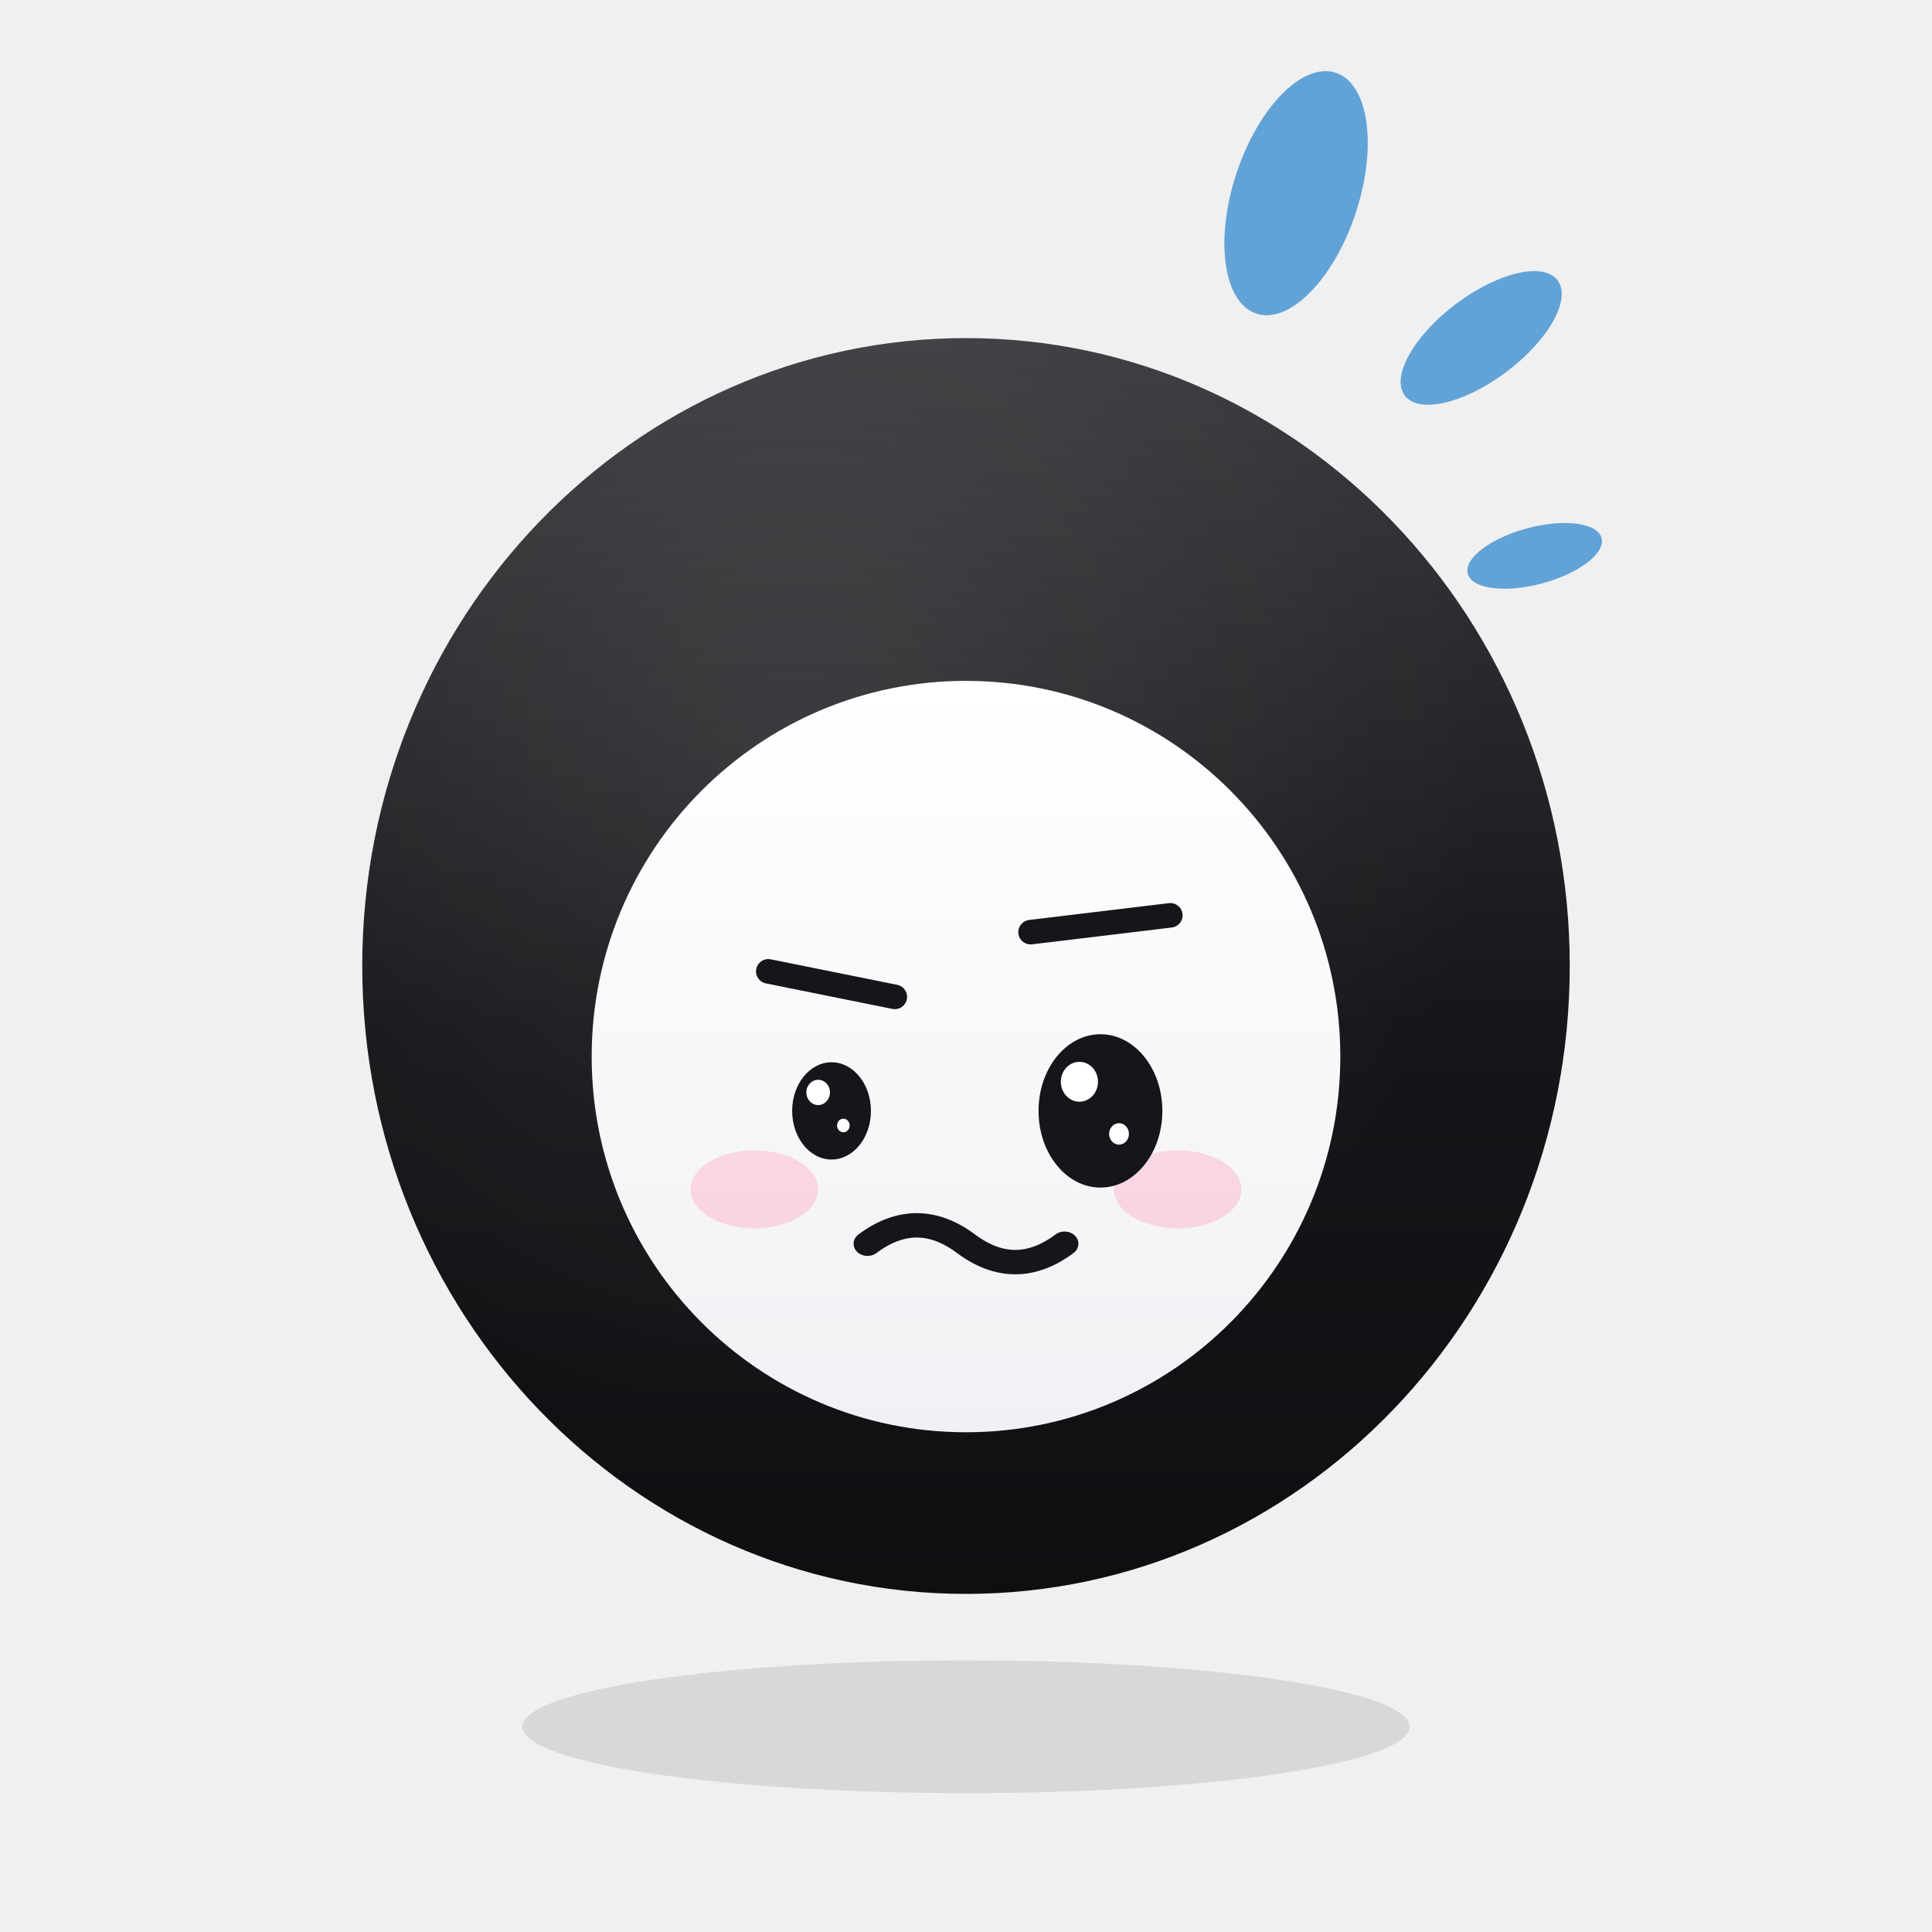
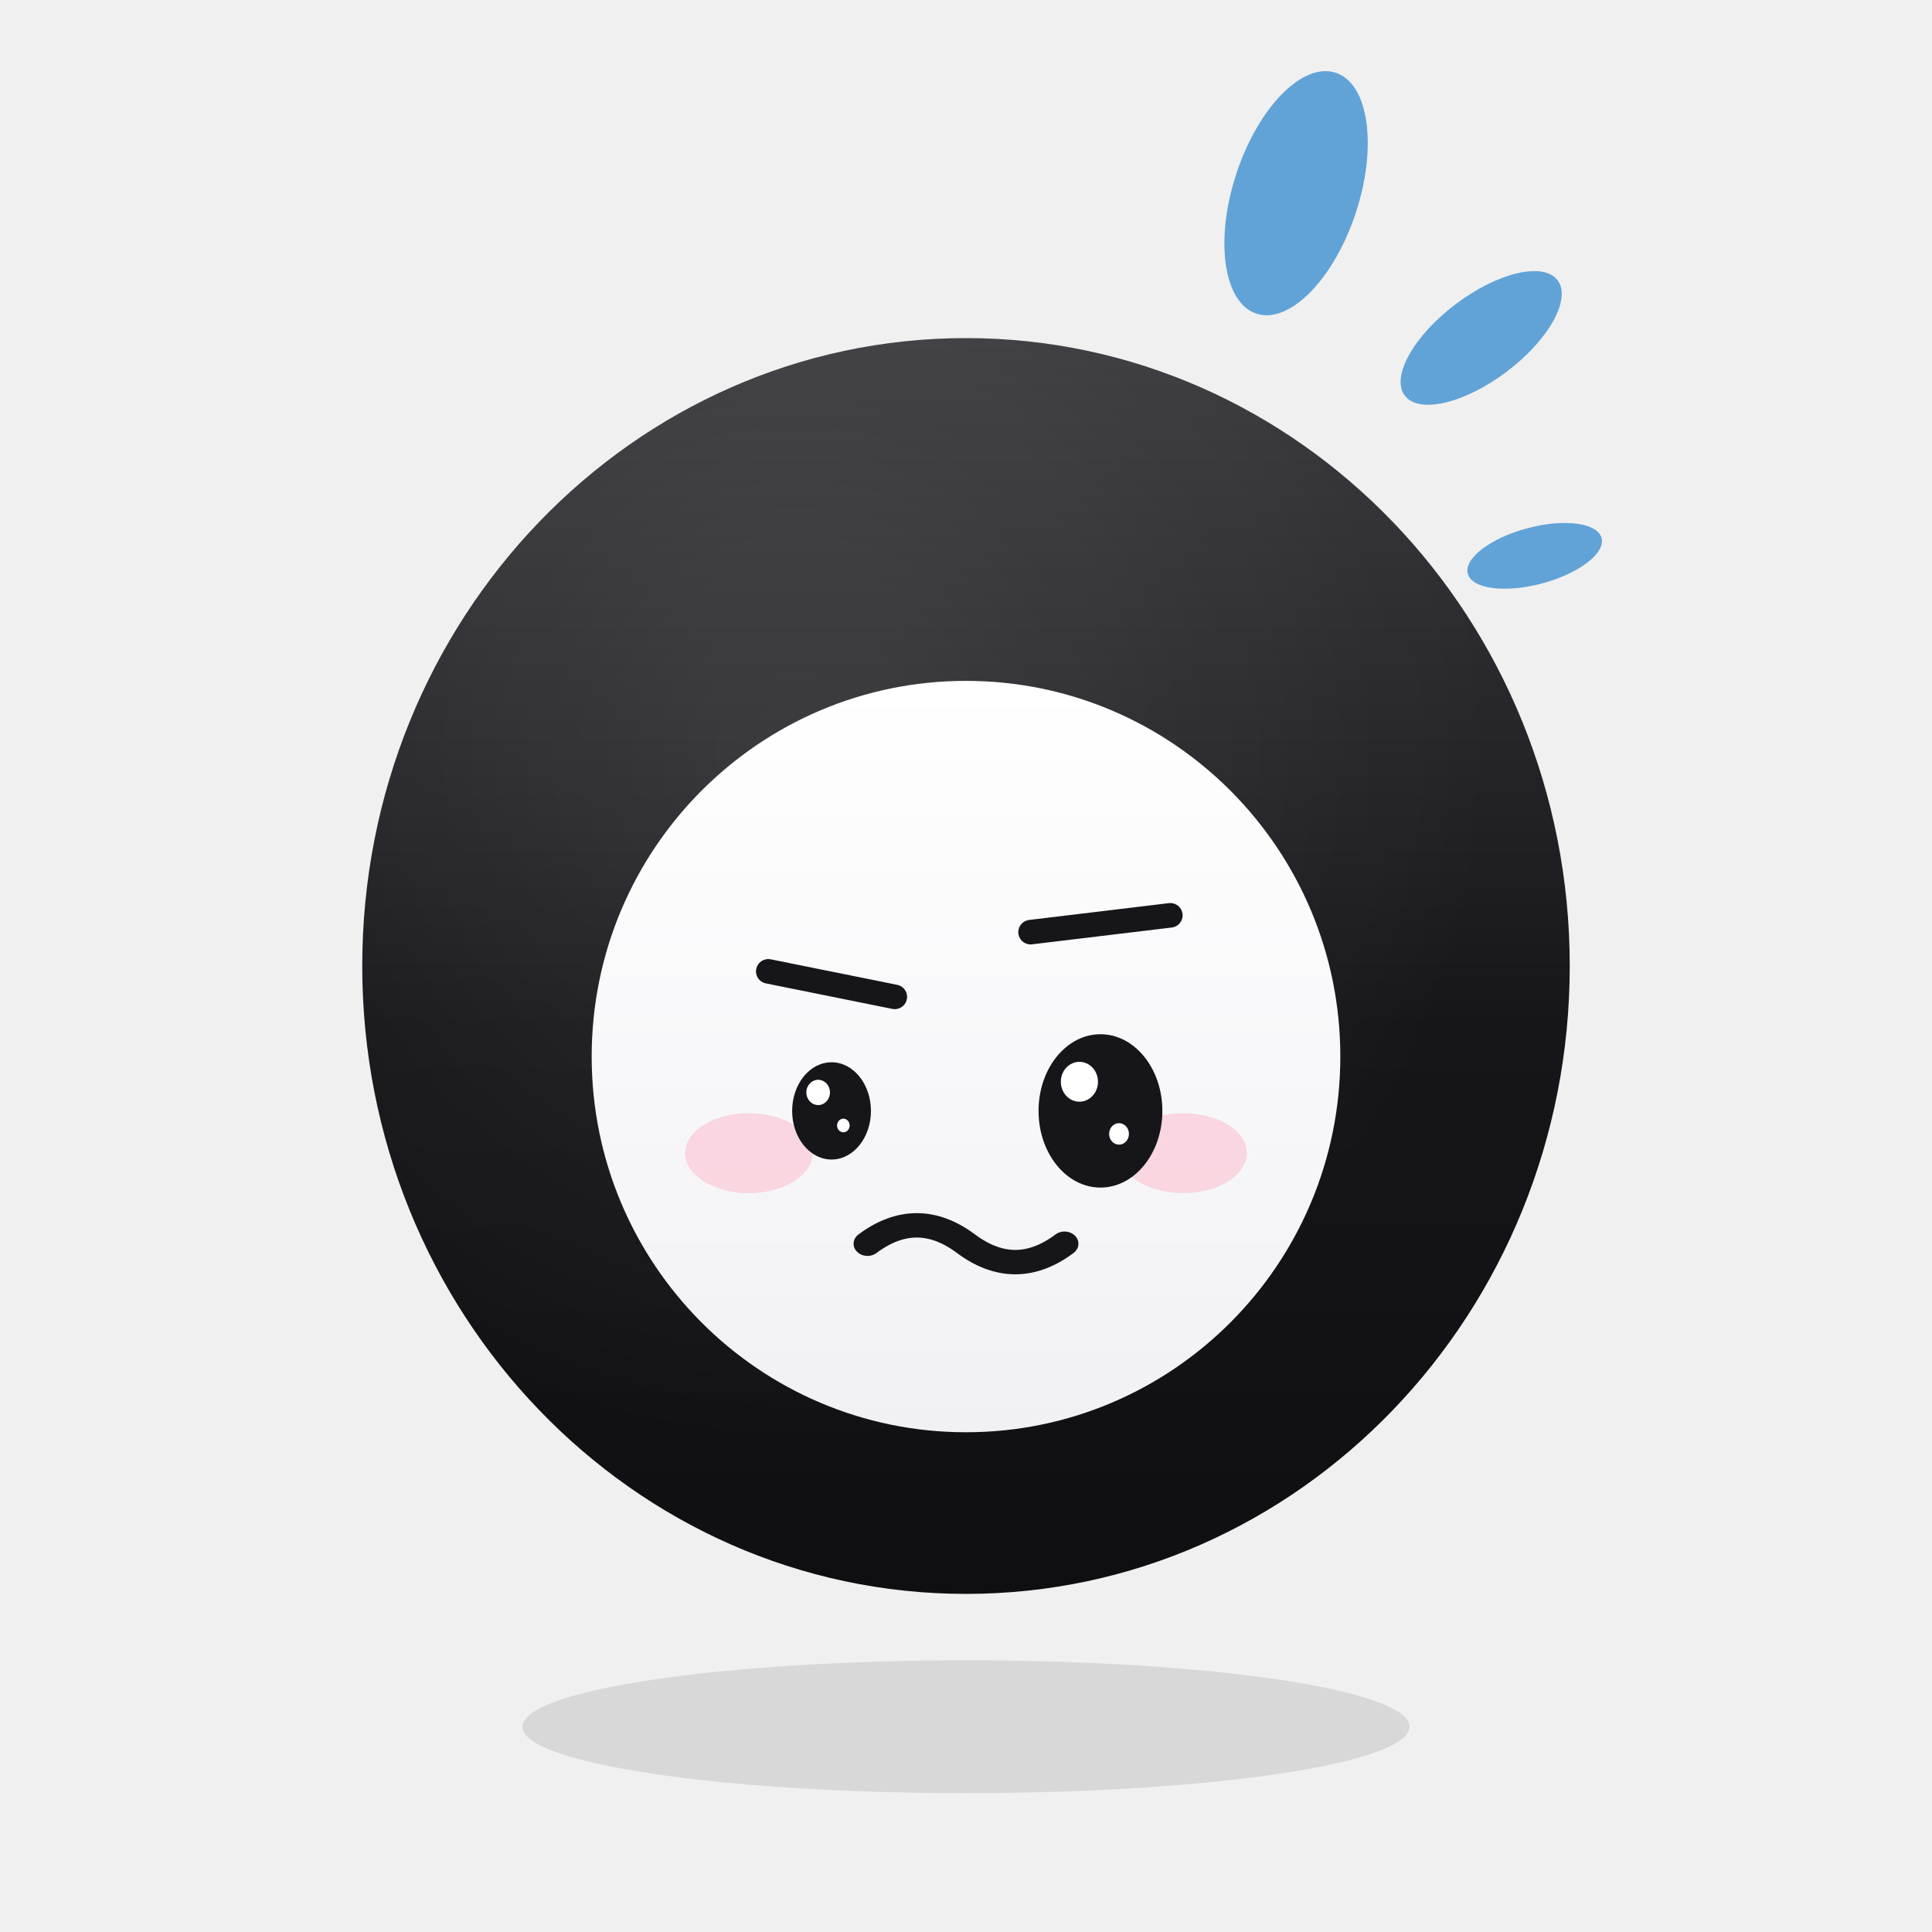
<svg xmlns="http://www.w3.org/2000/svg" width="320" height="320" viewBox="0 0 320 320">
  <defs>
    <linearGradient id="bg0" gradientUnits="userSpaceOnUse" x1="0" y1="-104" x2="0" y2="104">
      <stop offset="0" stop-color="#3b3b3f" />
      <stop offset="0.55" stop-color="#16161A" />
      <stop offset="1" stop-color="#0f0f12" />
    </linearGradient>
    <radialGradient id="bg1" gradientUnits="userSpaceOnUse" cx="-28" cy="-35.36" r="115" fx="-28" fy="-35.36">
      <stop offset="0" stop-color="#FFFFFF" />
      <stop offset="1" stop-color="rgba(255,255,255,0)" />
    </radialGradient>
    <linearGradient id="bg2" gradientUnits="userSpaceOnUse" x1="0" y1="-47.226" x2="0" y2="77.226">
      <stop offset="0" stop-color="#FFFFFF" />
      <stop offset="1" stop-color="#F1F1F5" />
    </linearGradient>
    <clipPath id="bc1">
      <path d="M62 15C62 49.367 34.242 77.226 0 77.226C-34.242 77.226 -62 49.367 -62 15C-62 -19.367 -34.242 -47.226 0 -47.226C34.242 -47.226 62 -19.367 62 15" transform="matrix(1 0 0 1 160 160)" />
    </clipPath>
  </defs>
  <path d="M73.467 126C73.467 132.075 40.575 137 0 137C-40.575 137 -73.467 132.075 -73.467 126C-73.467 119.925 -40.575 115 0 115C40.575 115 73.467 119.925 73.467 126" fill="rgba(22,22,26,0.13)" fill-opacity="0.857" transform="matrix(1 0 0 1 160 160)" />
  <path d="M100 0C100 57.438 55.228 104 0 104C-55.228 104 -100 57.438 -100 0C-100 -57.438 -55.228 -104 0 -104C55.228 -104 100 -57.438 100 0" fill="url(#bg0)" transform="matrix(1 0 0 1 160 160)" />
  <path d="M100 0C100 57.438 55.228 104 0 104C-55.228 104 -100 57.438 -100 0C-100 -57.438 -55.228 -104 0 -104C55.228 -104 100 -57.438 100 0" fill="url(#bg1)" fill-opacity="0.1" transform="matrix(1 0 0 1 160 160)" />
  <path d="M62 15C62 49.367 34.242 77.226 0 77.226C-34.242 77.226 -62 49.367 -62 15C-62 -19.367 -34.242 -47.226 0 -47.226C34.242 -47.226 62 -19.367 62 15" fill="url(#bg2)" transform="matrix(1 0 0 1 160 160)" />
-   <path d="M11.5 0C11.5 3.866 6.351 7 0 7C-6.351 7 -11.5 3.866 -11.5 0C-11.5 -3.866 -6.351 -7 0 -7C6.351 -7 11.5 -3.866 11.5 0" fill="rgba(255,138,168,0.42)" fill-opacity="0.7" transform="matrix(0.918 0 0 0.923 124.936 197)" />
-   <path d="M11.5 0C11.5 3.866 6.351 7 0 7C-6.351 7 -11.5 3.866 -11.5 0C-11.5 -3.866 -6.351 -7 0 -7C6.351 -7 11.5 -3.866 11.5 0" fill="rgba(255,138,168,0.42)" fill-opacity="0.7" transform="matrix(0.918 0 0 0.923 195.064 197)" />
+   <path d="M11.5 0C11.5 3.866 6.351 7 0 7C-6.351 7 -11.5 3.866 -11.5 0C-11.5 -3.866 -6.351 -7 0 -7C6.351 -7 11.5 -3.866 11.5 0" fill="rgba(255,138,168,0.42)" fill-opacity="0.7" transform="matrix(0.918 0 0 0.946 124.036 191)" />
+   <path d="M11.5 0C11.5 3.866 6.351 7 0 7C-6.351 7 -11.5 3.866 -11.5 0C-11.5 -3.866 -6.351 -7 0 -7C6.351 -7 11.5 -3.866 11.5 0" fill="rgba(255,138,168,0.42)" fill-opacity="0.7" transform="matrix(0.918 0 0 0.946 195.964 191)" />
  <g clip-path="url(#bc1)">
    <path d="M6.72 0C6.72 4.595 3.711 8.32 0 8.32C-3.711 8.32 -6.72 4.595 -6.72 0C-6.72 -4.595 -3.711 -8.32 0 -8.32C3.711 -8.32 6.72 -4.595 6.72 0" fill="#16161A" transform="matrix(0.971 0 0 0.968 137.73 184)" />
    <path d="M-0.269 -3.162C-0.269 -1.967 -1.171 -0.998 -2.285 -0.998C-3.398 -0.998 -4.301 -1.967 -4.301 -3.162C-4.301 -4.356 -3.398 -5.325 -2.285 -5.325C-1.171 -5.325 -0.269 -4.356 -0.269 -3.162" fill="#FFFFFF" transform="matrix(0.971 0 0 0.968 137.73 184)" />
    <path d="M3.091 2.496C3.091 3.139 2.61 3.661 2.016 3.661C1.422 3.661 0.941 3.139 0.941 2.496C0.941 1.853 1.422 1.331 2.016 1.331C2.61 1.331 3.091 1.853 3.091 2.496" fill="#FFFFFF" transform="matrix(0.971 0 0 0.968 137.73 184)" />
    <path d="M10.56 0C10.56 7.246 5.832 13.12 0 13.12C-5.832 13.12 -10.56 7.246 -10.56 0C-10.56 -7.246 -5.832 -13.12 0 -13.12C5.832 -13.12 10.56 -7.246 10.56 0" fill="#16161A" transform="matrix(0.971 0 0 0.968 182.27 184)" />
    <path d="M-0.422 -4.986C-0.422 -3.102 -1.841 -1.574 -3.59 -1.574C-5.34 -1.574 -6.758 -3.102 -6.758 -4.986C-6.758 -6.87 -5.34 -8.397 -3.59 -8.397C-1.841 -8.397 -0.422 -6.87 -0.422 -4.986" fill="#FFFFFF" transform="matrix(0.971 0 0 0.968 182.27 184)" />
    <path d="M4.858 3.936C4.858 4.95 4.101 5.773 3.168 5.773C2.235 5.773 1.478 4.95 1.478 3.936C1.478 2.922 2.235 2.099 3.168 2.099C4.101 2.099 4.858 2.922 4.858 3.936" fill="#FFFFFF" transform="matrix(0.971 0 0 0.968 182.27 184)" />
    <path d="M-11 0L11 0" fill="none" stroke="#16161A" stroke-width="4.2" stroke-linecap="round" stroke-linejoin="round" transform="matrix(0.952 0.192 -0.193 0.949 137.73 163)" />
    <path d="M-12 0L12 0" fill="none" stroke="#16161A" stroke-width="4.2" stroke-linecap="round" stroke-linejoin="round" transform="matrix(0.964 -0.116 0.116 0.961 182.27 153)" />
    <path d="M-16.32 0Q-8.16 -6.936 0 0Q8.16 6.936 16.32 0" fill="none" stroke="#16161A" stroke-width="4.6" stroke-linecap="round" stroke-linejoin="round" transform="matrix(1 0 0 0.878 160 206)" />
  </g>
  <path d="M10.407 0C10.407 11.598 5.748 21 0 21C-5.748 21 -10.407 11.598 -10.407 0C-10.407 -11.598 -5.748 -21 0 -21C5.748 -21 10.407 -11.598 10.407 0" fill="#1478C9" fill-opacity="0.644" transform="matrix(0.95 0.313 -0.313 0.95 214.672 32)" />
  <path d="M7.013 0C7.013 8.759 3.873 15.859 0 15.859C-3.873 15.859 -7.013 8.759 -7.013 0C-7.013 -8.759 -3.873 -15.859 0 -15.859C3.873 -15.859 7.013 -8.759 7.013 0" fill="#1478C9" fill-opacity="0.644" transform="matrix(0.602 0.798 -0.798 0.602 245.33 55.971)" />
  <path d="M4.73 0C4.73 6.334 2.612 11.469 0 11.469C-2.612 11.469 -4.73 6.334 -4.73 0C-4.73 -6.334 -2.612 -11.469 0 -11.469C2.612 -11.469 4.73 -6.334 4.73 0" fill="#1478C9" fill-opacity="0.644" transform="matrix(0.258 0.966 -0.966 0.258 254.188 92.067)" />
</svg>
